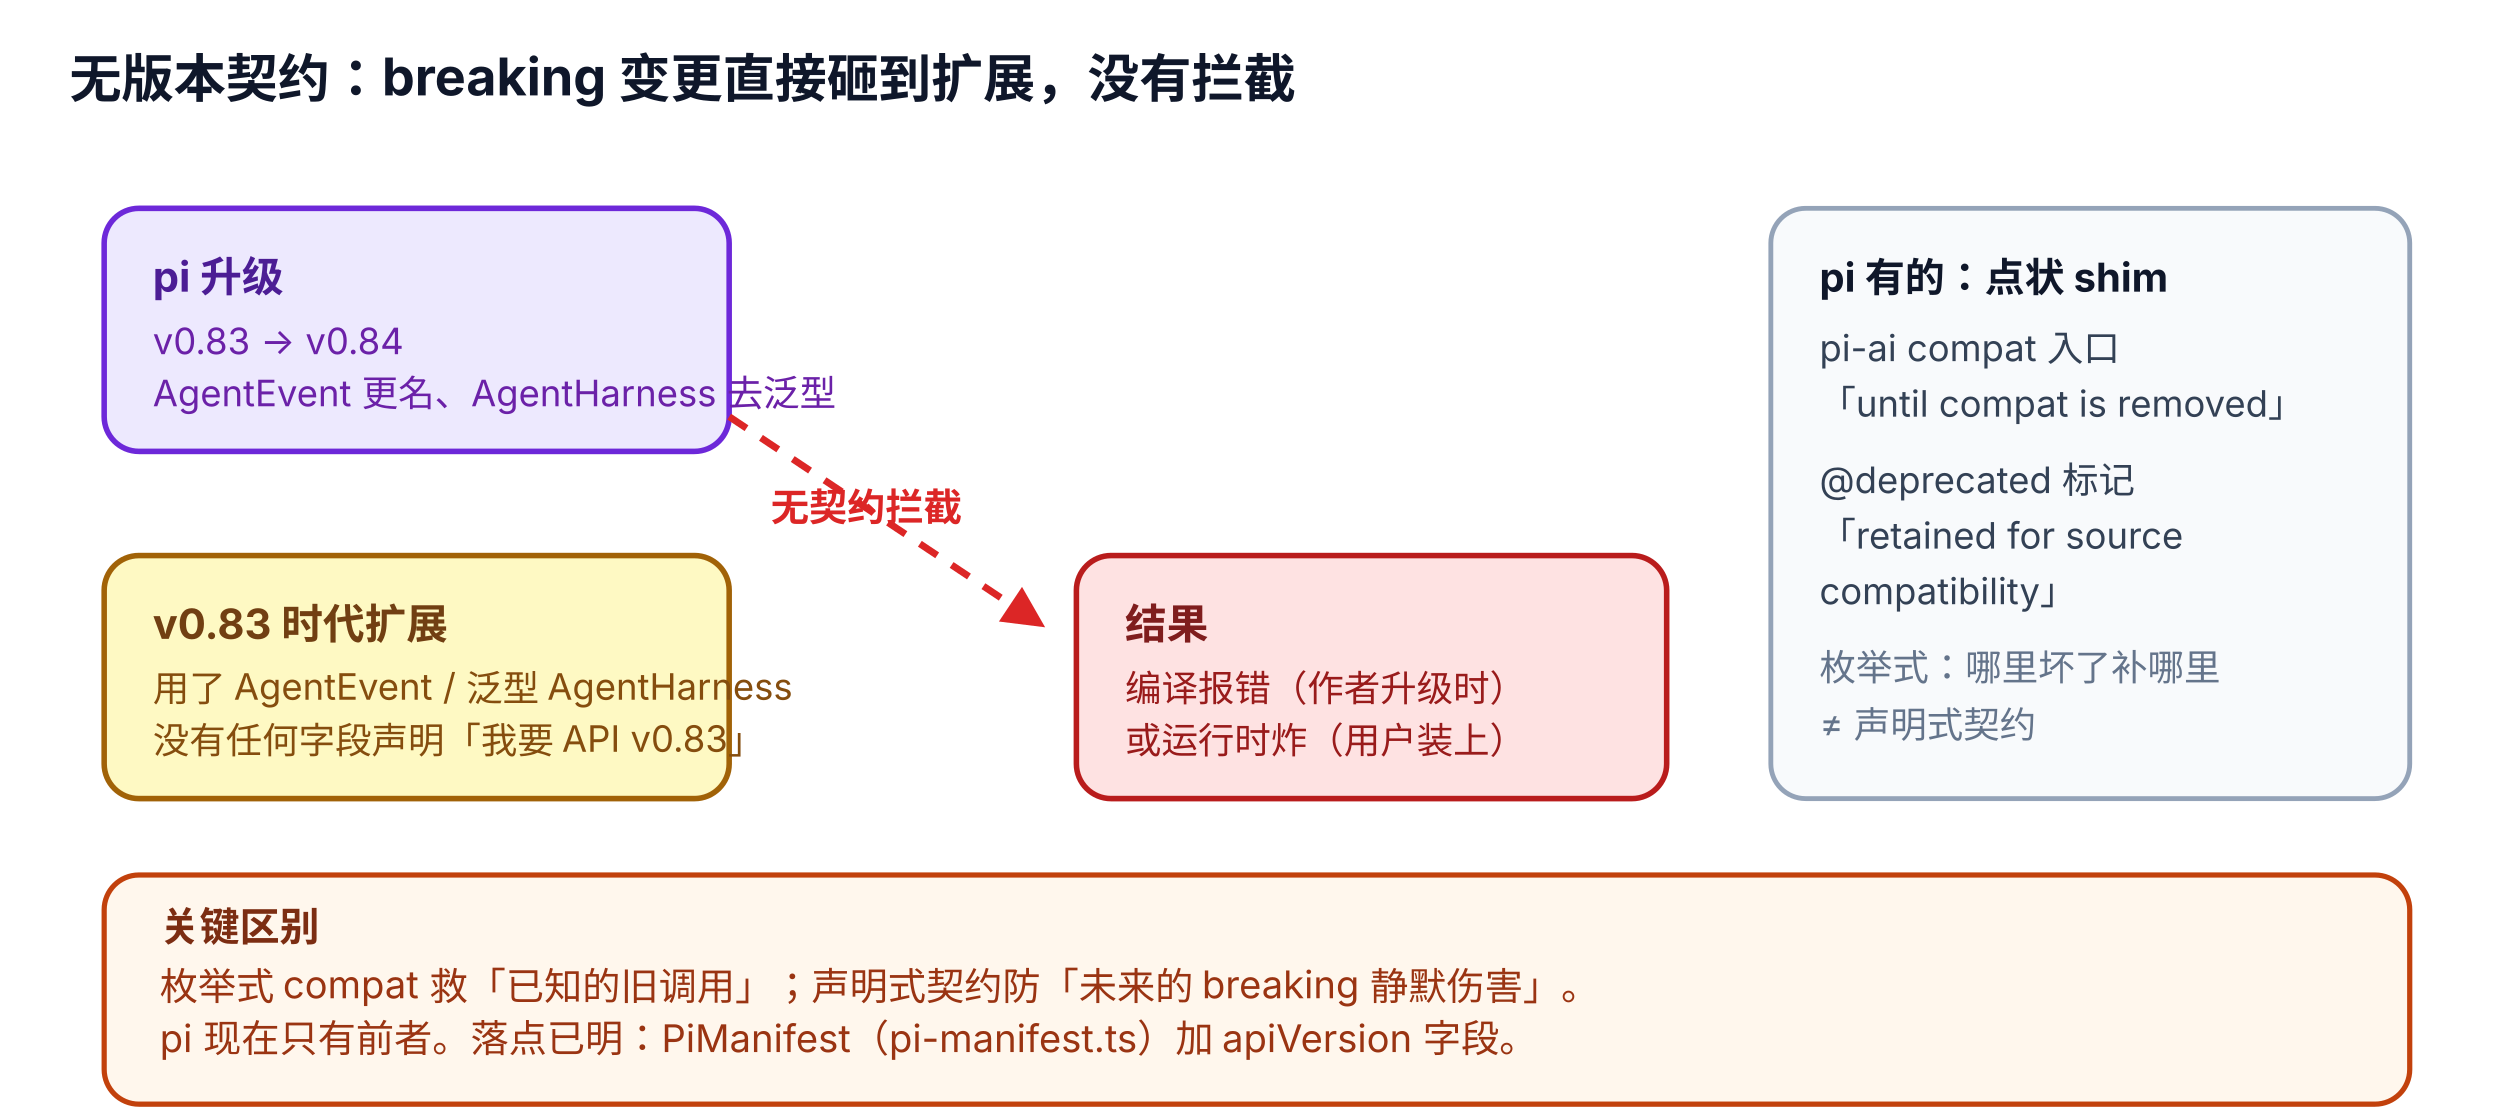
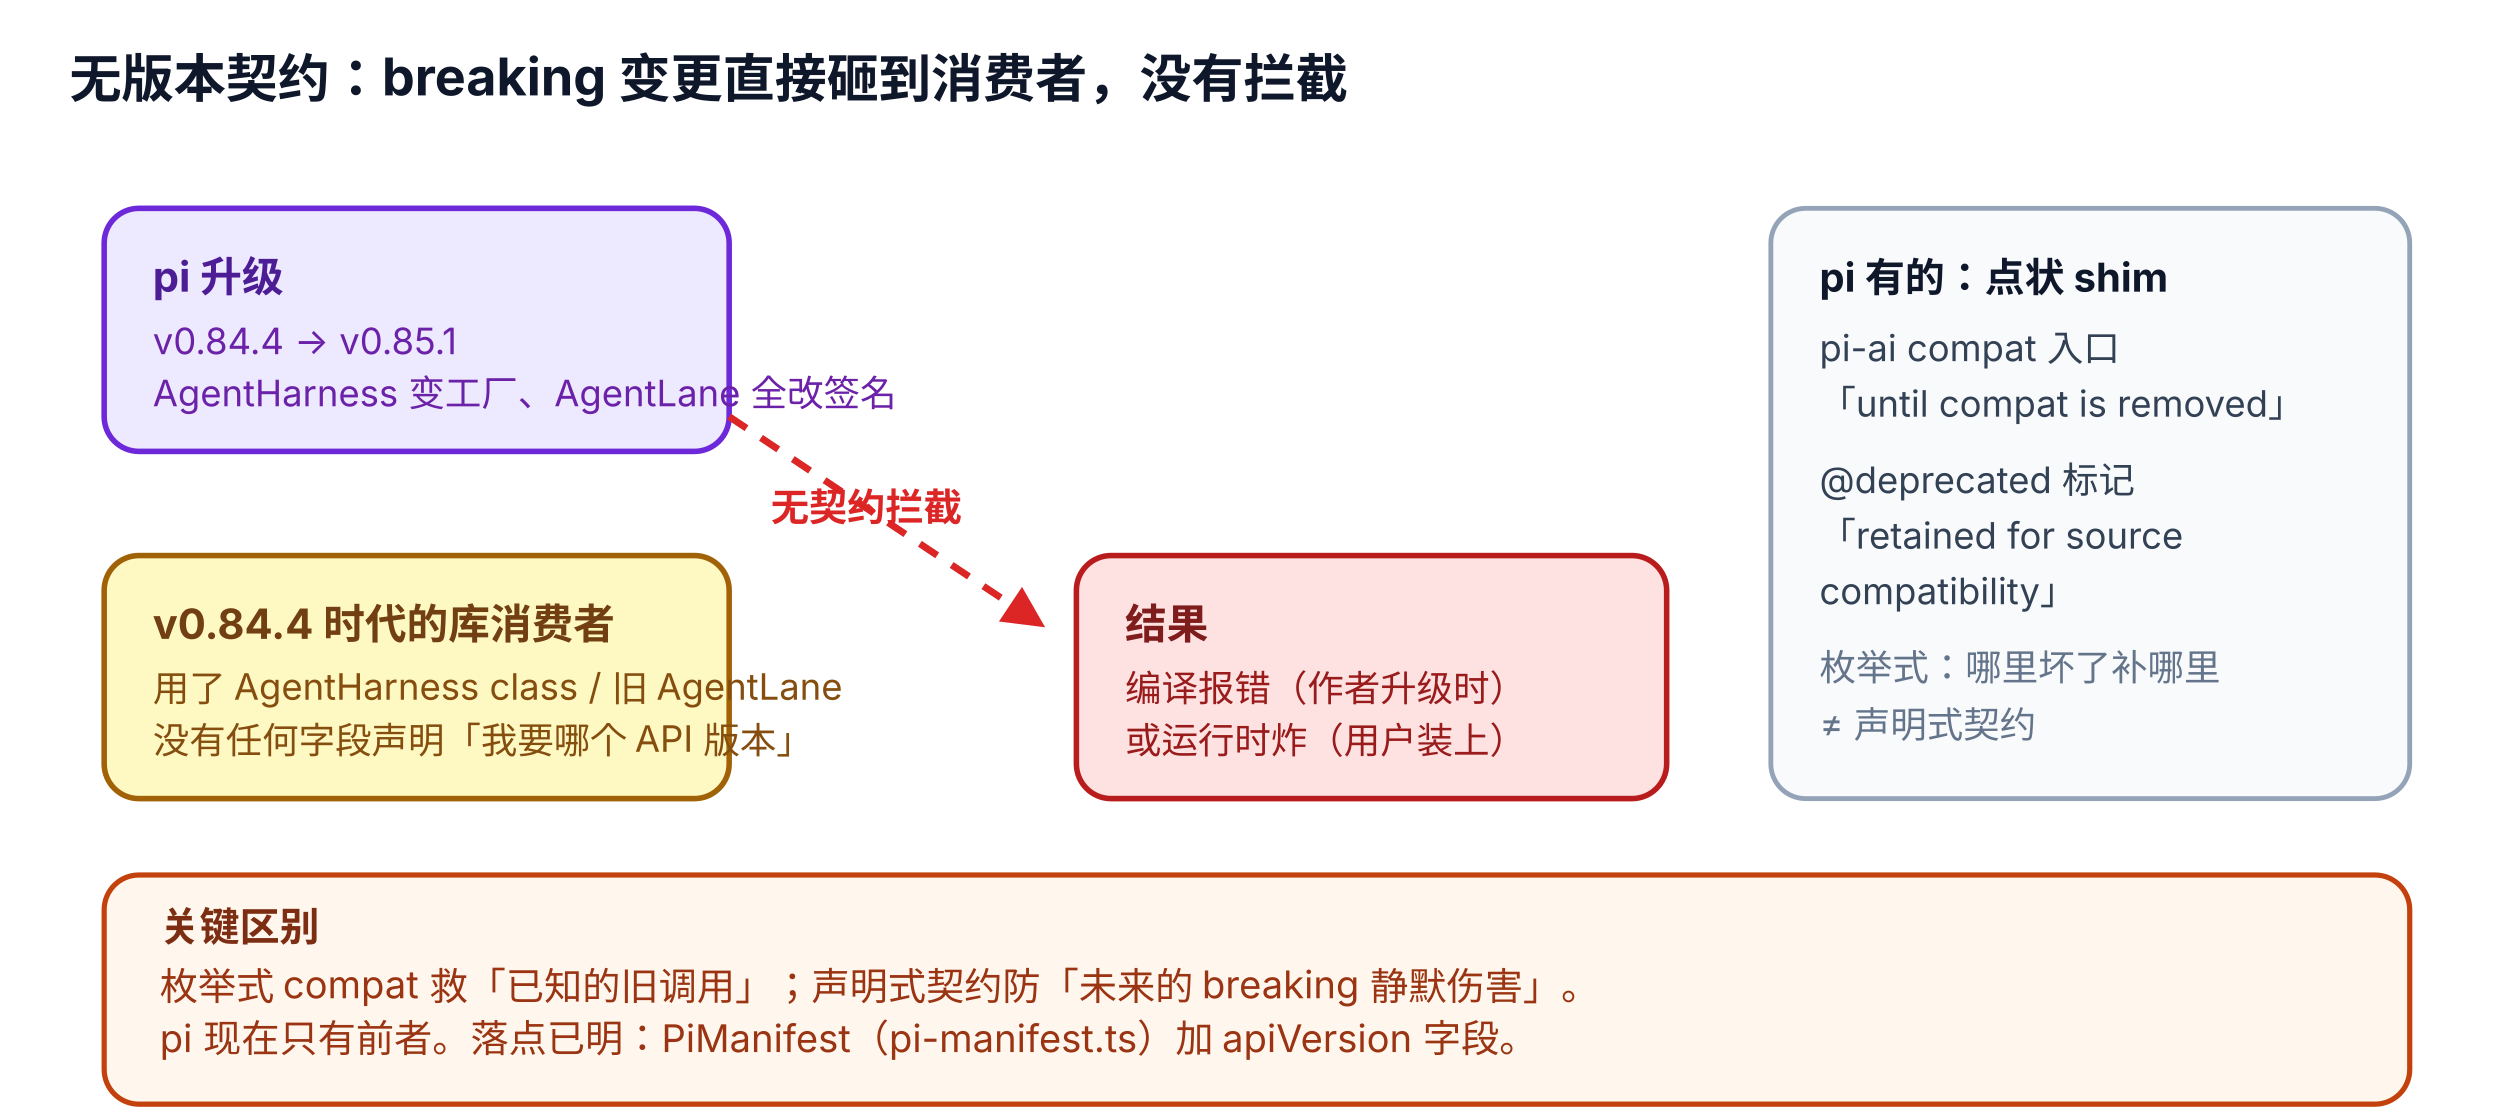
<svg xmlns="http://www.w3.org/2000/svg" viewBox="0 0 720 320" font-family="system-ui, -apple-system, 'Segoe UI', sans-serif">
  <defs>
    <marker id="arrow" viewBox="0 0 10 10" refX="9" refY="5" markerWidth="6" markerHeight="6" orient="auto-start-reverse">
      <path d="M 0 0 L 10 5 L 0 10 z" fill="#64748b" />
    </marker>
    <marker id="arrowX" viewBox="0 0 10 10" refX="9" refY="5" markerWidth="6" markerHeight="6" orient="auto-start-reverse">
      <path d="M 0 0 L 10 5 L 0 10 z" fill="#dc2626" />
    </marker>
  </defs>
-   <text x="20" y="28" font-size="15" font-weight="700" fill="#0f172a">无版本契约：breaking 变更直接砸到扩展，没有拦截</text>
+   <text x="20" y="28" font-size="15" font-weight="700" fill="#0f172a">无版本契约：breaking 变更直接砸到消费者，没有拦截</text>
  <rect x="30" y="60" width="180" height="70" rx="10" fill="#ede9fe" stroke="#6d28d9" stroke-width="1.6" />
  <text x="44" y="84" font-size="12" font-weight="700" fill="#4c1d95">pi 升级</text>
-   <text x="44" y="102" font-size="10.5" fill="#6b21a8">v0.83 → v0.84</text>
-   <text x="44" y="117" font-size="10.5" fill="#6b21a8">AgentEvent 更名、AgentHarness 去泛型</text>
+   <text x="44" y="102" font-size="10.5" fill="#6b21a8">v0.84.4 → v0.85.1</text>
+   <text x="44" y="117" font-size="10.5" fill="#6b21a8">AgentHarness 变工厂、AgentLane 全改签名</text>
  <rect x="30" y="160" width="180" height="70" rx="10" fill="#fef9c3" stroke="#a16207" stroke-width="1.6" />
-   <text x="44" y="184" font-size="12" font-weight="700" fill="#713f12">v0.83 时代扩展</text>
-   <text x="44" y="202" font-size="10.5" fill="#854d0e">用了 AgentEvent / 泛型 AgentHarness</text>
-   <text x="44" y="217" font-size="10.5" fill="#854d0e">没有任何字段声明「我要 API v0.83」</text>
+   <text x="44" y="184" font-size="12" font-weight="700" fill="#713f12">v0.84.4 时代的库消费者</text>
+   <text x="44" y="202" font-size="10.5" fill="#854d0e">用了 AgentHarness class / 旧 AgentLane</text>
+   <text x="44" y="217" font-size="10.5" fill="#854d0e">没有任何字段声明「我要哪个 API 版本」</text>
  <line x1="210" y1="120" x2="300" y2="180" stroke="#dc2626" stroke-width="2" stroke-dasharray="6 5" marker-end="url(#arrowX)" />
  <text x="222" y="150" font-size="11" font-weight="700" fill="#dc2626">无契约拦截</text>
  <rect x="310" y="160" width="170" height="70" rx="10" fill="#fee2e2" stroke="#b91c1c" stroke-width="1.6" />
  <text x="324" y="184" font-size="12" font-weight="700" fill="#7f1d1d">结果</text>
  <text x="324" y="202" font-size="10.5" fill="#991b1b">编译报错（作者升级时）</text>
  <text x="324" y="217" font-size="10.5" fill="#991b1b">或运行时炸（用户装上）</text>
  <rect x="510" y="60" width="184" height="170" rx="10" fill="#f8fafc" stroke="#94a3b8" stroke-width="1.4" />
  <text x="524" y="84" font-size="11.5" font-weight="700" fill="#0f172a">pi 有的：点状 shim</text>
  <text x="524" y="104" font-size="10.5" fill="#334155">pi-ai compat 入口</text>
  <text x="524" y="120" font-size="10.5" fill="#334155">「until compat is removed」</text>
  <text x="524" y="142" font-size="10.5" fill="#334155">@deprecated 标记</text>
  <text x="524" y="158" font-size="10.5" fill="#334155">「retained for source</text>
  <text x="524" y="174" font-size="10.5" fill="#334155">  compatibility」</text>
  <text x="524" y="196" font-size="10.5" fill="#64748b">枚举式：哪里坏了补哪里</text>
  <text x="524" y="212" font-size="10.5" fill="#64748b">≠ 声明式契约</text>
  <rect x="30" y="252" width="664" height="66" rx="10" fill="#fff7ed" stroke="#c2410c" stroke-width="1.5" />
  <text x="46" y="271" font-size="11.5" font-weight="700" fill="#7c2d12">关键区别</text>
  <text x="46" y="288" font-size="11" fill="#9a3412">枚举式 compat 救「已知的旧调用」；声明式契约防「未来的 breaking 静默伤害」。</text>
  <text x="46" y="303" font-size="11" fill="#9a3412">pi 现在只有前者。落点已明：PiManifest（pi-manifest.ts）加 apiVersion 字段。</text>
</svg>
